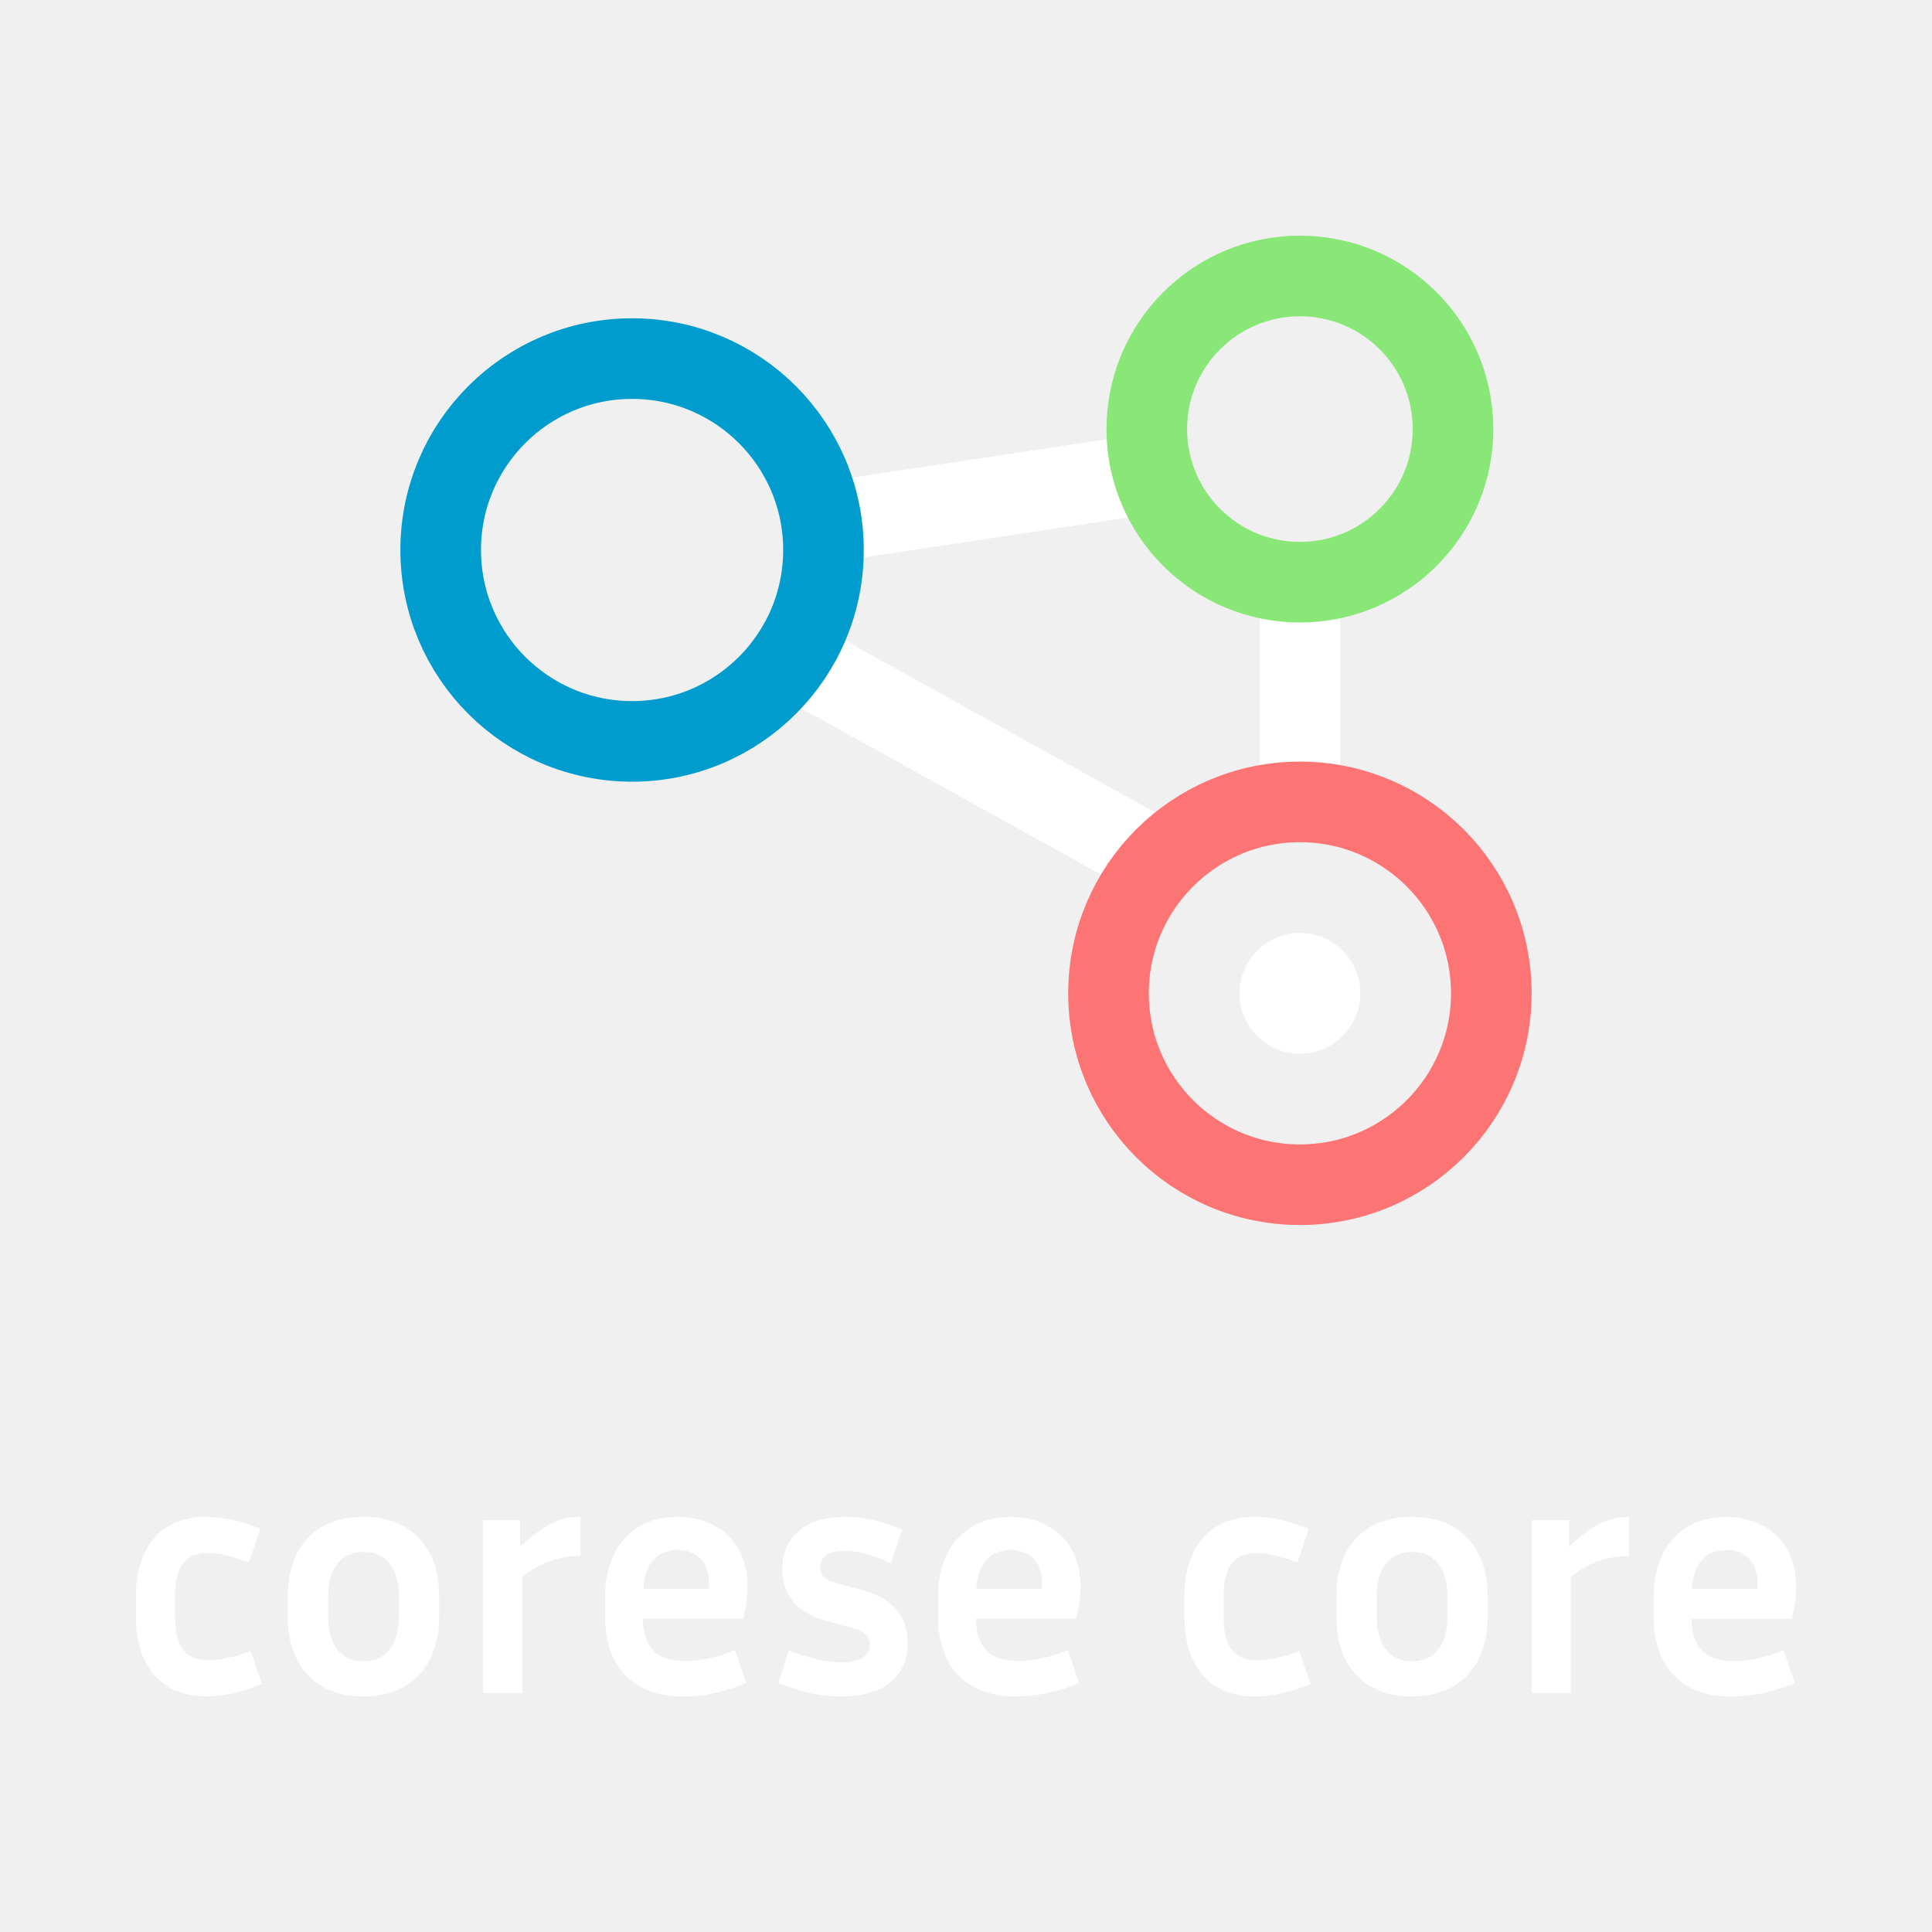
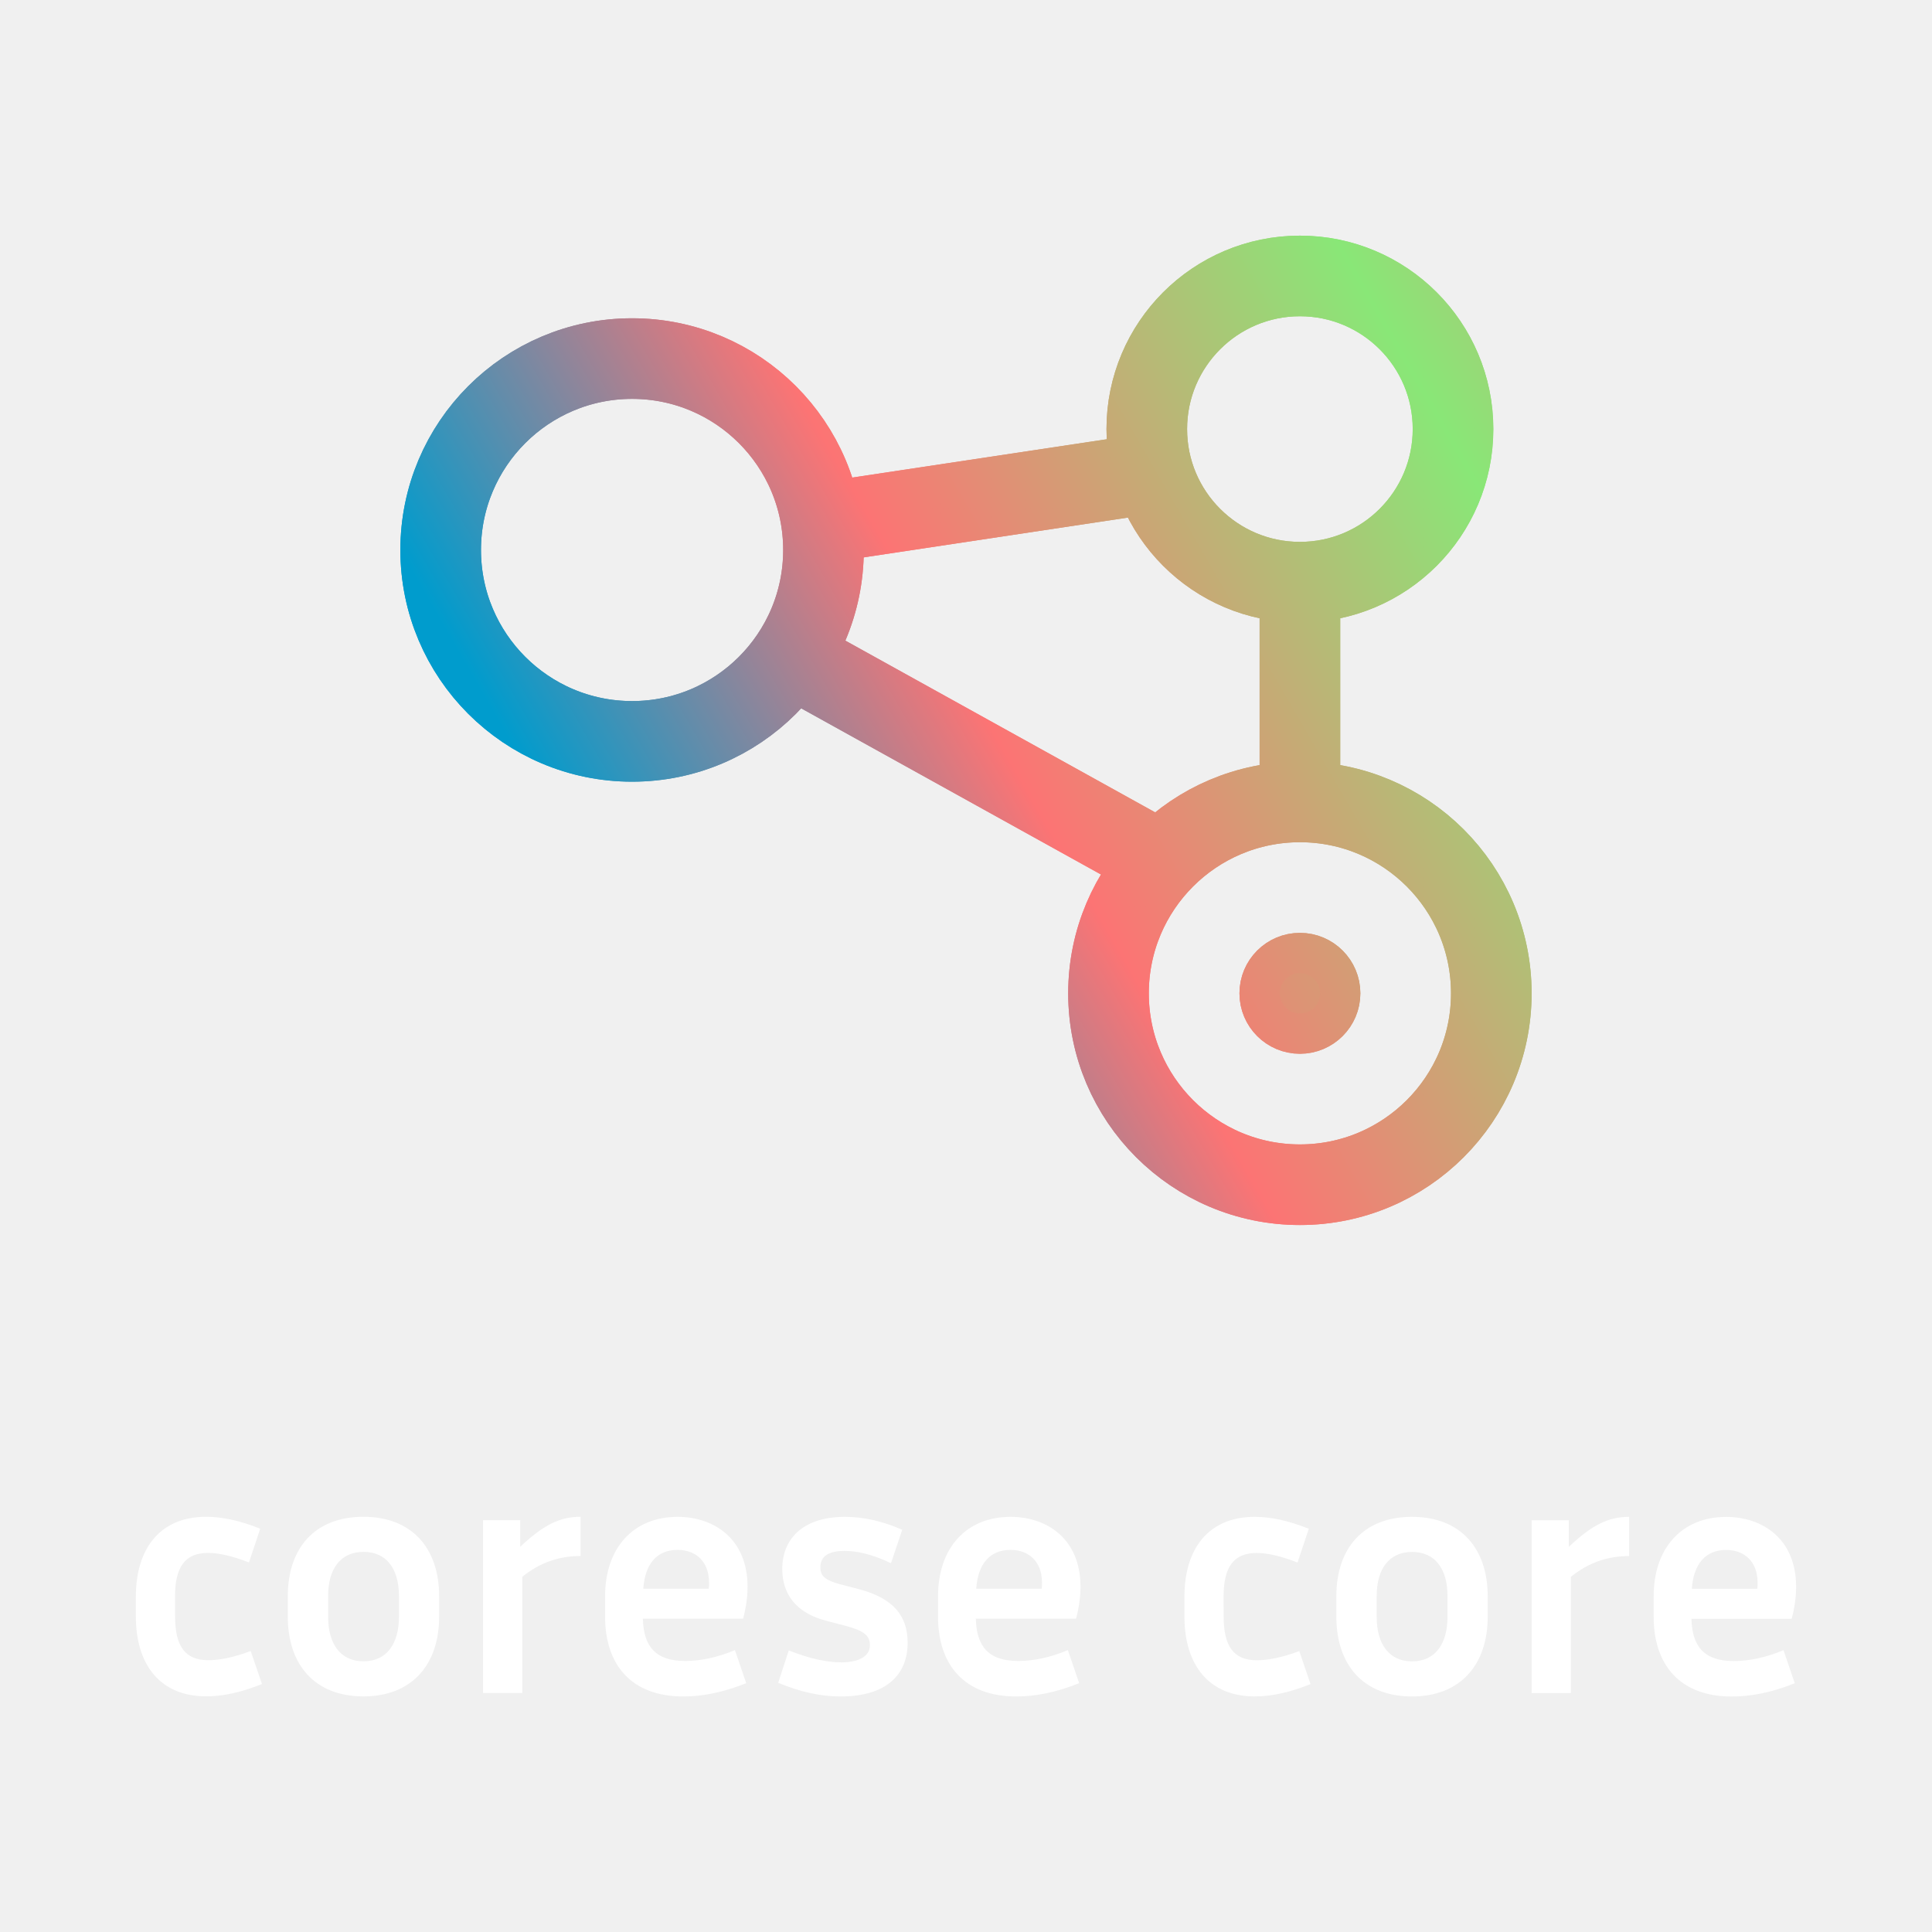
- <svg xmlns="http://www.w3.org/2000/svg" width="30mm" height="30mm" viewBox="0 0 30 30" version="1.1" id="svg5" xml:space="preserve">
+ <svg xmlns="http://www.w3.org/2000/svg" xmlns:xlink="http://www.w3.org/1999/xlink" width="30mm" height="30mm" viewBox="0 0 30 30" version="1.1" id="svg5" xml:space="preserve">
  <defs id="defs2">
    <linearGradient id="linearGradient1260">
      <stop style="stop-color:#bf0000;stop-opacity:1;" offset="0" id="stop1258" />
    </linearGradient>
+     <linearGradient xlink:href="#linearGradient107" id="linearGradient108" x1="84.55" y1="241.172" x2="43.581" y2="264.825" gradientUnits="userSpaceOnUse" />
+     <linearGradient id="linearGradient107">
+       <stop style="stop-color:#89e777;stop-opacity:1;" offset="0" id="stop107" />
+       <stop style="stop-color:#fc7474;stop-opacity:1;" offset="0.5" id="stop109" />
+       <stop style="stop-color:#009ccd;stop-opacity:1;" offset="0.85" id="stop108" />
+     </linearGradient>
+     <linearGradient xlink:href="#swatch59" id="linearGradient60" gradientUnits="userSpaceOnUse" x1="84.55" y1="241.172" x2="43.581" y2="264.825" spreadMethod="reflect" />
+     <linearGradient id="swatch59">
+       <stop style="stop-color:#89e777;stop-opacity:1;" offset="0" id="stop59" />
+       <stop style="stop-color:#fc7474;stop-opacity:1;" offset="0.48" id="stop61" />
+       <stop style="stop-color:#009ccd;stop-opacity:1;" offset="0.854" id="stop60" />
+     </linearGradient>
+     <linearGradient xlink:href="#linearGradient107" id="linearGradient1" gradientUnits="userSpaceOnUse" x1="84.55" y1="241.172" x2="43.581" y2="264.825" />
+     <linearGradient xlink:href="#swatch59" id="linearGradient2" gradientUnits="userSpaceOnUse" x1="84.55" y1="241.172" x2="43.581" y2="264.825" spreadMethod="reflect" />
+     <linearGradient xlink:href="#linearGradient107" id="linearGradient3" gradientUnits="userSpaceOnUse" x1="84.55" y1="241.172" x2="43.581" y2="264.825" />
+     <linearGradient xlink:href="#swatch59" id="linearGradient4" gradientUnits="userSpaceOnUse" x1="84.55" y1="241.172" x2="43.581" y2="264.825" spreadMethod="reflect" />
+     <linearGradient xlink:href="#linearGradient107" id="linearGradient5" gradientUnits="userSpaceOnUse" x1="84.55" y1="241.172" x2="43.581" y2="264.825" />
+     <linearGradient xlink:href="#swatch59" id="linearGradient6" gradientUnits="userSpaceOnUse" x1="84.55" y1="241.172" x2="43.581" y2="264.825" spreadMethod="reflect" />
+     <linearGradient xlink:href="#swatch59" id="linearGradient7" gradientUnits="userSpaceOnUse" x1="84.55" y1="241.172" x2="43.581" y2="264.825" spreadMethod="reflect" />
+     <linearGradient xlink:href="#swatch59" id="linearGradient8" gradientUnits="userSpaceOnUse" x1="84.55" y1="241.172" x2="43.581" y2="264.825" spreadMethod="reflect" />
+     <linearGradient xlink:href="#swatch59" id="linearGradient9" gradientUnits="userSpaceOnUse" x1="84.55" y1="241.172" x2="43.581" y2="264.825" spreadMethod="reflect" />
+     <linearGradient xlink:href="#linearGradient107" id="linearGradient10" gradientUnits="userSpaceOnUse" x1="84.55" y1="241.172" x2="43.581" y2="264.825" />
+     <linearGradient xlink:href="#swatch59" id="linearGradient11" gradientUnits="userSpaceOnUse" x1="84.55" y1="241.172" x2="43.581" y2="264.825" spreadMethod="reflect" />
+     <linearGradient xlink:href="#linearGradient1-6" id="linearGradient2-3" x1="108.252" y1="90.55" x2="83.944" y2="104.584" gradientUnits="userSpaceOnUse" />
+     <linearGradient id="linearGradient1-6">
+       <stop style="stop-color:#89e777;stop-opacity:1;" offset="0" id="stop1" />
+       <stop style="stop-color:#fc7474;stop-opacity:1;" offset="0.5" id="stop3" />
+       <stop style="stop-color:#009ccd;stop-opacity:1;" offset="0.853" id="stop2" />
+     </linearGradient>
+     <linearGradient xlink:href="#linearGradient3-5" id="linearGradient5-7" x1="108.252" y1="90.55" x2="83.944" y2="104.584" gradientUnits="userSpaceOnUse" />
+     <linearGradient id="linearGradient3-5">
+       <stop style="stop-color:#89e777;stop-opacity:1;" offset="0" id="stop4" />
+       <stop style="stop-color:#fc7474;stop-opacity:1;" offset="0.5" id="stop6" />
+       <stop style="stop-color:#009ccd;stop-opacity:1;" offset="0.852" id="stop5" />
+     </linearGradient>
+     <linearGradient xlink:href="#linearGradient1-6" id="linearGradient12" gradientUnits="userSpaceOnUse" x1="108.252" y1="90.55" x2="83.944" y2="104.584" />
+     <linearGradient xlink:href="#linearGradient3-5" id="linearGradient13" gradientUnits="userSpaceOnUse" x1="108.252" y1="90.55" x2="83.944" y2="104.584" />
+     <linearGradient xlink:href="#linearGradient1-6" id="linearGradient14" gradientUnits="userSpaceOnUse" x1="108.252" y1="90.55" x2="83.944" y2="104.584" />
+     <linearGradient xlink:href="#linearGradient3-5" id="linearGradient15" gradientUnits="userSpaceOnUse" x1="108.252" y1="90.55" x2="83.944" y2="104.584" />
+     <linearGradient xlink:href="#linearGradient1-6" id="linearGradient16" gradientUnits="userSpaceOnUse" x1="108.252" y1="90.55" x2="83.944" y2="104.584" />
+     <linearGradient xlink:href="#linearGradient3-5" id="linearGradient17" gradientUnits="userSpaceOnUse" x1="108.252" y1="90.55" x2="83.944" y2="104.584" />
+     <linearGradient xlink:href="#linearGradient3-5" id="linearGradient18" gradientUnits="userSpaceOnUse" x1="108.252" y1="90.55" x2="83.944" y2="104.584" />
+     <linearGradient xlink:href="#linearGradient3-5" id="linearGradient19" gradientUnits="userSpaceOnUse" x1="108.252" y1="90.55" x2="83.944" y2="104.584" />
+     <linearGradient xlink:href="#linearGradient3-5" id="linearGradient20" gradientUnits="userSpaceOnUse" x1="108.252" y1="90.55" x2="83.944" y2="104.584" />
+     <linearGradient xlink:href="#linearGradient1-6" id="linearGradient21" gradientUnits="userSpaceOnUse" x1="108.252" y1="90.55" x2="83.944" y2="104.584" />
+     <linearGradient xlink:href="#linearGradient3-5" id="linearGradient22" gradientUnits="userSpaceOnUse" x1="108.252" y1="90.55" x2="83.944" y2="104.584" />
+     <linearGradient xlink:href="#linearGradient1-6" id="linearGradient23" gradientUnits="userSpaceOnUse" x1="108.252" y1="90.55" x2="83.944" y2="104.584" />
+     <linearGradient xlink:href="#linearGradient3-5" id="linearGradient24" gradientUnits="userSpaceOnUse" x1="108.252" y1="90.55" x2="83.944" y2="104.584" />
+     <linearGradient xlink:href="#linearGradient1-6" id="linearGradient25" gradientUnits="userSpaceOnUse" x1="108.252" y1="90.55" x2="83.944" y2="104.584" />
+     <linearGradient xlink:href="#linearGradient3-5" id="linearGradient26" gradientUnits="userSpaceOnUse" x1="108.252" y1="90.55" x2="83.944" y2="104.584" />
  </defs>
  <g id="layer1" transform="translate(-83,-87)">
    <g id="layer1-6" transform="translate(1.90186,4.407534)">
      <g id="g127717-7">
        <g id="g1" transform="matrix(0.6258227,0,0,0.6258227,35.95775,32.87329)">
          <g id="g10798" transform="translate(-0.1870857,-0.9075342)">
-             <path style="fill:#ffffff;stroke:#ffffff;stroke-width:2;stroke-linecap:butt;stroke-linejoin:miter;stroke-miterlimit:4;stroke-dasharray:none;stroke-opacity:1" d="m 92.611,93.343 8.213,-1.237" id="path2648-9" transform="translate(1.2117946e-6)" />
-             <path style="fill:#ffffff;stroke:#ffffff;stroke-width:2;stroke-linecap:butt;stroke-linejoin:miter;stroke-miterlimit:4;stroke-dasharray:none;stroke-opacity:1" d="M 104.57,100.292 V 94.777" id="path2652-4" transform="translate(1.2117946e-6)" />
-             <path style="fill:#ffffff;stroke:#ffffff;stroke-width:2;stroke-linecap:butt;stroke-linejoin:miter;stroke-miterlimit:4;stroke-dasharray:none;stroke-opacity:1" d="m 91.91,96.627 9.4,5.211" id="path2791-4" transform="translate(1.2117946e-6)" />
-             <circle id="path47-6-7-6" cx="88" cy="94" style="fill:none;fill-opacity:1;stroke:#009ccd;stroke-width:2;stroke-miterlimit:4;stroke-dasharray:none;stroke-opacity:1" r="4.749" transform="translate(1.2117946e-6)" />
-             <ellipse id="path47-6-7-5-0" cx="104.57" cy="91" style="fill:none;fill-opacity:1;stroke:#89e777;stroke-width:2;stroke-miterlimit:4;stroke-dasharray:none;stroke-opacity:1" rx="3.799" ry="3.799" transform="translate(1.2117946e-6)" />
-             <ellipse id="path47-6-4" cx="104.57" cy="105" style="fill:none;fill-opacity:1;stroke:#fc7474;stroke-width:2;stroke-miterlimit:4;stroke-dasharray:none;stroke-opacity:1" rx="4.749" ry="4.749" />
-             <circle style="fill:#ffffff;fill-opacity:1;stroke:#ffffff;stroke-width:1;stroke-miterlimit:4;stroke-dasharray:none;stroke-opacity:1" id="path19852-3" cx="104.57" cy="105" r="1" />
+             <g id="g1-1" transform="matrix(1.000014,0,0,1.000014,0.185689,0.9058272)" style="fill:url(#linearGradient2-3);stroke:url(#linearGradient5-7);stroke-opacity:1">
+               <g id="g10798-2" transform="translate(-0.1870857,-0.9075342)" style="fill:url(#linearGradient23);stroke:url(#linearGradient24);stroke-opacity:1">
+                 <path style="fill:url(#linearGradient12);stroke:url(#linearGradient13);stroke-width:2;stroke-linecap:butt;stroke-linejoin:miter;stroke-miterlimit:4;stroke-dasharray:none;stroke-opacity:1" d="m 92.611,93.343 8.213,-1.237" id="path2648-9-7" transform="translate(1.2117946e-6)" />
+                 <path style="fill:url(#linearGradient14);stroke:url(#linearGradient15);stroke-width:2;stroke-linecap:butt;stroke-linejoin:miter;stroke-miterlimit:4;stroke-dasharray:none;stroke-opacity:1" d="M 104.57,100.292 V 94.777" id="path2652-4-09" transform="translate(1.2117946e-6)" />
+                 <path style="fill:url(#linearGradient16);stroke:url(#linearGradient17);stroke-width:2;stroke-linecap:butt;stroke-linejoin:miter;stroke-miterlimit:4;stroke-dasharray:none;stroke-opacity:1" d="m 91.91,96.627 9.4,5.211" id="path2791-4-3" transform="translate(1.2117946e-6)" />
+                 <circle id="path47-6-7-6-6" cx="88" cy="94" style="fill:none;fill-opacity:1;stroke:url(#linearGradient18);stroke-width:2;stroke-miterlimit:4;stroke-dasharray:none;stroke-opacity:1" r="4.749" transform="translate(1.2117946e-6)" />
+                 <ellipse id="path47-6-7-5-0-0" cx="104.57" cy="91" style="fill:none;fill-opacity:1;stroke:url(#linearGradient19);stroke-width:2;stroke-miterlimit:4;stroke-dasharray:none;stroke-opacity:1" rx="3.799" ry="3.799" transform="translate(1.2117946e-6)" />
+                 <ellipse id="path47-6-4-62" cx="104.57" cy="105" style="fill:none;fill-opacity:1;stroke:url(#linearGradient20);stroke-width:2;stroke-miterlimit:4;stroke-dasharray:none;stroke-opacity:1" rx="4.749" ry="4.749" />
+                 <circle style="fill:url(#linearGradient21);fill-opacity:1;stroke:url(#linearGradient22);stroke-width:1;stroke-miterlimit:4;stroke-dasharray:none;stroke-opacity:1" id="path19852-3-6" cx="104.57" cy="105" r="1" />
+               </g>
+               <text xml:space="preserve" style="font-style:normal;font-variant:normal;font-weight:normal;font-stretch:normal;font-size:10.583px;line-height:1.25;font-family:sans-serif;-inkscape-font-specification:'sans-serif, Normal';font-variant-ligatures:normal;font-variant-caps:normal;font-variant-numeric:normal;font-variant-east-asian:normal;fill:url(#linearGradient25);stroke:url(#linearGradient26);stroke-width:0.607;stroke-opacity:1" x="90.783" y="108.852" id="text6579-1">
+                 <tspan id="tspan6577-8" style="font-style:normal;font-variant:normal;font-weight:normal;font-stretch:normal;font-size:10.583px;font-family:sans-serif;-inkscape-font-specification:'sans-serif, Normal';font-variant-ligatures:normal;font-variant-caps:normal;font-variant-numeric:normal;font-variant-east-asian:normal;fill:url(#linearGradient25);stroke:url(#linearGradient26);stroke-width:0.607;stroke-opacity:1" x="90.783" y="108.852" />
+               </text>
+             </g>
+             <g id="g45-5" style="display:inline;fill:url(#linearGradient108);fill-opacity:1;stroke:url(#linearGradient60);stroke-opacity:1;enable-background:new" transform="matrix(0.5933286,0,0,0.5933286,58.27355,-51.63629)">
+               <path style="fill:url(#linearGradient1);fill-opacity:1;stroke:url(#linearGradient2);stroke-width:3.371;stroke-linecap:butt;stroke-linejoin:miter;stroke-miterlimit:4;stroke-dasharray:none;stroke-opacity:1" d="m 57.873,244.349 13.842,-2.085" id="path2648-9-4" />
+               <path style="fill:url(#linearGradient3);fill-opacity:1;stroke:url(#linearGradient4);stroke-width:3.371;stroke-linecap:butt;stroke-linejoin:miter;stroke-miterlimit:4;stroke-dasharray:none;stroke-opacity:1" d="m 78.029,256.061 v -9.295" id="path2652-4-0" />
+               <path style="fill:url(#linearGradient5);fill-opacity:1;stroke:url(#linearGradient6);stroke-width:3.371;stroke-linecap:butt;stroke-linejoin:miter;stroke-miterlimit:4;stroke-dasharray:none;stroke-opacity:1" d="m 56.691,249.883 15.843,8.782" id="path2791-4-5" />
+               <circle id="path47-6-7-6-9" cx="50.101" cy="245.456" style="fill:none;fill-opacity:1;stroke:url(#linearGradient7);stroke-width:3.371;stroke-miterlimit:4;stroke-dasharray:none;stroke-opacity:1" r="8.004" />
+               <ellipse id="path47-6-7-5-0-4" cx="78.029" cy="240.4" style="fill:none;fill-opacity:1;stroke:url(#linearGradient8);stroke-width:3.371;stroke-miterlimit:4;stroke-dasharray:none;stroke-opacity:1" rx="6.403" ry="6.403" />
+               <ellipse id="path47-6-4-6" cx="78.029" cy="263.996" style="fill:none;fill-opacity:1;stroke:url(#linearGradient9);stroke-width:3.371;stroke-miterlimit:4;stroke-dasharray:none;stroke-opacity:1" rx="8.004" ry="8.004" />
+               <circle style="fill:url(#linearGradient10);fill-opacity:1;stroke:url(#linearGradient11);stroke-width:1.685;stroke-miterlimit:4;stroke-dasharray:none;stroke-opacity:1" id="path19852-3-9" cx="78.029" cy="263.996" r="1.685" />
+             </g>
          </g>
          <text xml:space="preserve" style="font-style:normal;font-variant:normal;font-weight:normal;font-stretch:normal;font-size:10.583px;line-height:1.25;font-family:sans-serif;-inkscape-font-specification:'sans-serif, Normal';font-variant-ligatures:normal;font-variant-caps:normal;font-variant-numeric:normal;font-variant-east-asian:normal;stroke-width:0.607" x="90.783" y="108.852" id="text6579">
            <tspan id="tspan6577" style="font-style:normal;font-variant:normal;font-weight:normal;font-stretch:normal;font-size:10.583px;font-family:sans-serif;-inkscape-font-specification:'sans-serif, Normal';font-variant-ligatures:normal;font-variant-caps:normal;font-variant-numeric:normal;font-variant-east-asian:normal;stroke-width:0.607" x="90.783" y="108.852" />
          </text>
        </g>
-         <path style="-inkscape-font-specification:'Inria Sans Bold';fill:#ffffff;stroke-width:0.265" d="m 83.816,107.383 c 0,-0.455 0.153,-0.677 0.513,-0.677 0.169,0 0.376,0.048 0.635,0.148 l 0.175,-0.524 c -0.307,-0.122 -0.577,-0.185 -0.841,-0.185 -0.709,0 -1.09,0.487 -1.09,1.238 v 0.312 c 0,0.751 0.381,1.238 1.09,1.238 0.275,0 0.55,-0.064 0.868,-0.191 l -0.175,-0.513 c -0.265,0.101 -0.487,0.143 -0.661,0.143 -0.36,0 -0.513,-0.222 -0.513,-0.677 z m 4.101,-0.005 c 0,-0.746 -0.423,-1.233 -1.175,-1.233 -0.757,0 -1.175,0.487 -1.175,1.233 v 0.318 c 0,0.751 0.423,1.238 1.175,1.238 0.746,0 1.175,-0.487 1.175,-1.238 z m -0.624,0 v 0.318 c 0,0.429 -0.196,0.693 -0.55,0.693 -0.355,0 -0.55,-0.265 -0.55,-0.693 v -0.318 c 0,-0.429 0.196,-0.688 0.55,-0.688 0.355,0 0.55,0.259 0.55,0.688 z m 2.82,-0.624 v -0.609 c -0.323,0 -0.577,0.127 -0.937,0.466 v -0.413 h -0.577 v 2.683 h 0.609 v -1.804 c 0.275,-0.222 0.572,-0.323 0.905,-0.323 z m 2.572,1.974 -0.175,-0.513 c -0.275,0.116 -0.534,0.169 -0.773,0.169 -0.45,0 -0.646,-0.217 -0.656,-0.656 h 1.556 c 0.048,-0.18 0.069,-0.349 0.069,-0.497 0,-0.751 -0.529,-1.085 -1.085,-1.085 -0.693,0 -1.127,0.487 -1.127,1.233 v 0.318 c 0,0.751 0.413,1.238 1.212,1.238 0.291,0 0.609,-0.058 0.979,-0.206 z m -1.064,-2.069 c 0.27,0 0.487,0.169 0.487,0.508 0,0.032 0,0.064 -0.005,0.095 h -1.016 c 0.026,-0.386 0.212,-0.603 0.534,-0.603 z m 2.535,1.746 c -0.212,0 -0.476,-0.053 -0.81,-0.185 l -0.164,0.503 c 0.344,0.143 0.661,0.212 0.968,0.212 0.72,0 1.042,-0.344 1.042,-0.836 0,-0.418 -0.228,-0.688 -0.741,-0.826 l -0.302,-0.079 c -0.243,-0.064 -0.312,-0.132 -0.312,-0.265 0,-0.175 0.132,-0.254 0.376,-0.254 0.185,0 0.423,0.048 0.72,0.191 l 0.175,-0.519 c -0.323,-0.143 -0.619,-0.201 -0.889,-0.201 -0.667,0 -0.974,0.355 -0.974,0.81 0,0.392 0.217,0.683 0.683,0.804 l 0.302,0.079 c 0.28,0.074 0.376,0.148 0.376,0.302 0,0.18 -0.191,0.265 -0.45,0.265 z m 3.699,0.323 -0.175,-0.513 c -0.275,0.116 -0.534,0.169 -0.773,0.169 -0.45,0 -0.646,-0.217 -0.656,-0.656 h 1.556 c 0.048,-0.18 0.069,-0.349 0.069,-0.497 0,-0.751 -0.529,-1.085 -1.085,-1.085 -0.693,0 -1.127,0.487 -1.127,1.233 v 0.318 c 0,0.751 0.413,1.238 1.212,1.238 0.291,0 0.609,-0.058 0.979,-0.206 z m -1.064,-2.069 c 0.27,0 0.487,0.169 0.487,0.508 0,0.032 0,0.064 -0.005,0.095 h -1.016 c 0.026,-0.386 0.212,-0.603 0.534,-0.603 z m 3.307,0.725 c 0,-0.455 0.153,-0.677 0.513,-0.677 0.169,0 0.376,0.048 0.635,0.148 l 0.175,-0.524 c -0.307,-0.122 -0.577,-0.185 -0.841,-0.185 -0.709,0 -1.09,0.487 -1.09,1.238 v 0.312 c 0,0.751 0.381,1.238 1.09,1.238 0.275,0 0.55,-0.064 0.868,-0.191 l -0.175,-0.513 c -0.265,0.101 -0.487,0.143 -0.661,0.143 -0.36,0 -0.513,-0.222 -0.513,-0.677 z m 4.101,-0.005 c 0,-0.746 -0.423,-1.233 -1.175,-1.233 -0.757,0 -1.175,0.487 -1.175,1.233 v 0.318 c 0,0.751 0.423,1.238 1.175,1.238 0.746,0 1.175,-0.487 1.175,-1.238 z m -0.624,0 v 0.318 c 0,0.429 -0.196,0.693 -0.55,0.693 -0.355,0 -0.55,-0.265 -0.55,-0.693 v -0.318 c 0,-0.429 0.196,-0.688 0.55,-0.688 0.355,0 0.55,0.259 0.55,0.688 z m 2.82,-0.624 v -0.609 c -0.323,0 -0.577,0.127 -0.937,0.466 v -0.413 h -0.577 v 2.683 h 0.609 v -1.804 c 0.275,-0.222 0.572,-0.323 0.905,-0.323 z m 2.572,1.974 -0.175,-0.513 c -0.275,0.116 -0.534,0.169 -0.773,0.169 -0.45,0 -0.646,-0.217 -0.656,-0.656 h 1.556 c 0.048,-0.18 0.069,-0.349 0.069,-0.497 0,-0.751 -0.529,-1.085 -1.085,-1.085 -0.693,0 -1.127,0.487 -1.127,1.233 v 0.318 c 0,0.751 0.413,1.238 1.212,1.238 0.291,0 0.609,-0.058 0.979,-0.206 z m -1.064,-2.069 c 0.27,0 0.487,0.169 0.487,0.508 0,0.032 0,0.064 -0.005,0.095 h -1.016 c 0.026,-0.386 0.212,-0.603 0.534,-0.603 z" id="text1" aria-label="corese core" />
+         <path style="font-weight:bold;font-size:5.292px;line-height:1.25;font-family:'Inria Sans';-inkscape-font-specification:'Inria Sans Bold';fill:#ffffff;stroke-width:0.265" d="m 83.816,107.383 c 0,-0.455 0.153,-0.677 0.513,-0.677 0.169,0 0.376,0.048 0.635,0.148 l 0.175,-0.524 c -0.307,-0.122 -0.577,-0.185 -0.841,-0.185 -0.709,0 -1.09,0.487 -1.09,1.238 v 0.312 c 0,0.751 0.381,1.238 1.09,1.238 0.275,0 0.55,-0.064 0.868,-0.191 l -0.175,-0.513 c -0.265,0.101 -0.487,0.143 -0.661,0.143 -0.36,0 -0.513,-0.222 -0.513,-0.677 z m 4.101,-0.005 c 0,-0.746 -0.423,-1.233 -1.175,-1.233 -0.757,0 -1.175,0.487 -1.175,1.233 v 0.318 c 0,0.751 0.423,1.238 1.175,1.238 0.746,0 1.175,-0.487 1.175,-1.238 z m -0.624,0 v 0.318 c 0,0.429 -0.196,0.693 -0.55,0.693 -0.355,0 -0.55,-0.265 -0.55,-0.693 v -0.318 c 0,-0.429 0.196,-0.688 0.55,-0.688 0.355,0 0.55,0.259 0.55,0.688 z m 2.82,-0.624 v -0.609 c -0.323,0 -0.577,0.127 -0.937,0.466 v -0.413 h -0.577 v 2.683 h 0.609 v -1.804 c 0.275,-0.222 0.572,-0.323 0.905,-0.323 z m 2.572,1.974 -0.175,-0.513 c -0.275,0.116 -0.534,0.169 -0.773,0.169 -0.45,0 -0.646,-0.217 -0.656,-0.656 h 1.556 c 0.048,-0.18 0.069,-0.349 0.069,-0.497 0,-0.751 -0.529,-1.085 -1.085,-1.085 -0.693,0 -1.127,0.487 -1.127,1.233 v 0.318 c 0,0.751 0.413,1.238 1.212,1.238 0.291,0 0.609,-0.058 0.979,-0.206 z m -1.064,-2.069 c 0.27,0 0.487,0.169 0.487,0.508 0,0.032 0,0.064 -0.005,0.095 h -1.016 c 0.026,-0.386 0.212,-0.603 0.534,-0.603 z m 2.535,1.746 c -0.212,0 -0.476,-0.053 -0.81,-0.185 l -0.164,0.503 c 0.344,0.143 0.661,0.212 0.968,0.212 0.72,0 1.042,-0.344 1.042,-0.836 0,-0.418 -0.228,-0.688 -0.741,-0.826 l -0.302,-0.079 c -0.243,-0.064 -0.312,-0.132 -0.312,-0.265 0,-0.175 0.132,-0.254 0.376,-0.254 0.185,0 0.423,0.048 0.72,0.191 l 0.175,-0.519 c -0.323,-0.143 -0.619,-0.201 -0.889,-0.201 -0.667,0 -0.974,0.355 -0.974,0.81 0,0.392 0.217,0.683 0.683,0.804 l 0.302,0.079 c 0.28,0.074 0.376,0.148 0.376,0.302 0,0.18 -0.191,0.265 -0.45,0.265 z m 3.699,0.323 -0.175,-0.513 c -0.275,0.116 -0.534,0.169 -0.773,0.169 -0.45,0 -0.646,-0.217 -0.656,-0.656 h 1.556 c 0.048,-0.18 0.069,-0.349 0.069,-0.497 0,-0.751 -0.529,-1.085 -1.085,-1.085 -0.693,0 -1.127,0.487 -1.127,1.233 v 0.318 c 0,0.751 0.413,1.238 1.212,1.238 0.291,0 0.609,-0.058 0.979,-0.206 z m -1.064,-2.069 c 0.27,0 0.487,0.169 0.487,0.508 0,0.032 0,0.064 -0.005,0.095 h -1.016 c 0.026,-0.386 0.212,-0.603 0.534,-0.603 z m 3.307,0.725 c 0,-0.455 0.153,-0.677 0.513,-0.677 0.169,0 0.376,0.048 0.635,0.148 l 0.175,-0.524 c -0.307,-0.122 -0.577,-0.185 -0.841,-0.185 -0.709,0 -1.09,0.487 -1.09,1.238 v 0.312 c 0,0.751 0.381,1.238 1.09,1.238 0.275,0 0.55,-0.064 0.868,-0.191 l -0.175,-0.513 c -0.265,0.101 -0.487,0.143 -0.661,0.143 -0.36,0 -0.513,-0.222 -0.513,-0.677 z m 4.101,-0.005 c 0,-0.746 -0.423,-1.233 -1.175,-1.233 -0.757,0 -1.175,0.487 -1.175,1.233 v 0.318 c 0,0.751 0.423,1.238 1.175,1.238 0.746,0 1.175,-0.487 1.175,-1.238 z m -0.624,0 v 0.318 c 0,0.429 -0.196,0.693 -0.55,0.693 -0.355,0 -0.55,-0.265 -0.55,-0.693 v -0.318 c 0,-0.429 0.196,-0.688 0.55,-0.688 0.355,0 0.55,0.259 0.55,0.688 z m 2.82,-0.624 v -0.609 c -0.323,0 -0.577,0.127 -0.937,0.466 v -0.413 h -0.577 v 2.683 h 0.609 v -1.804 c 0.275,-0.222 0.572,-0.323 0.905,-0.323 z m 2.572,1.974 -0.175,-0.513 c -0.275,0.116 -0.534,0.169 -0.773,0.169 -0.45,0 -0.646,-0.217 -0.656,-0.656 h 1.556 c 0.048,-0.18 0.069,-0.349 0.069,-0.497 0,-0.751 -0.529,-1.085 -1.085,-1.085 -0.693,0 -1.127,0.487 -1.127,1.233 v 0.318 c 0,0.751 0.413,1.238 1.212,1.238 0.291,0 0.609,-0.058 0.979,-0.206 z m -1.064,-2.069 c 0.27,0 0.487,0.169 0.487,0.508 0,0.032 0,0.064 -0.005,0.095 h -1.016 c 0.026,-0.386 0.212,-0.603 0.534,-0.603 z" id="text1" aria-label="corese core" />
      </g>
    </g>
  </g>
</svg>
